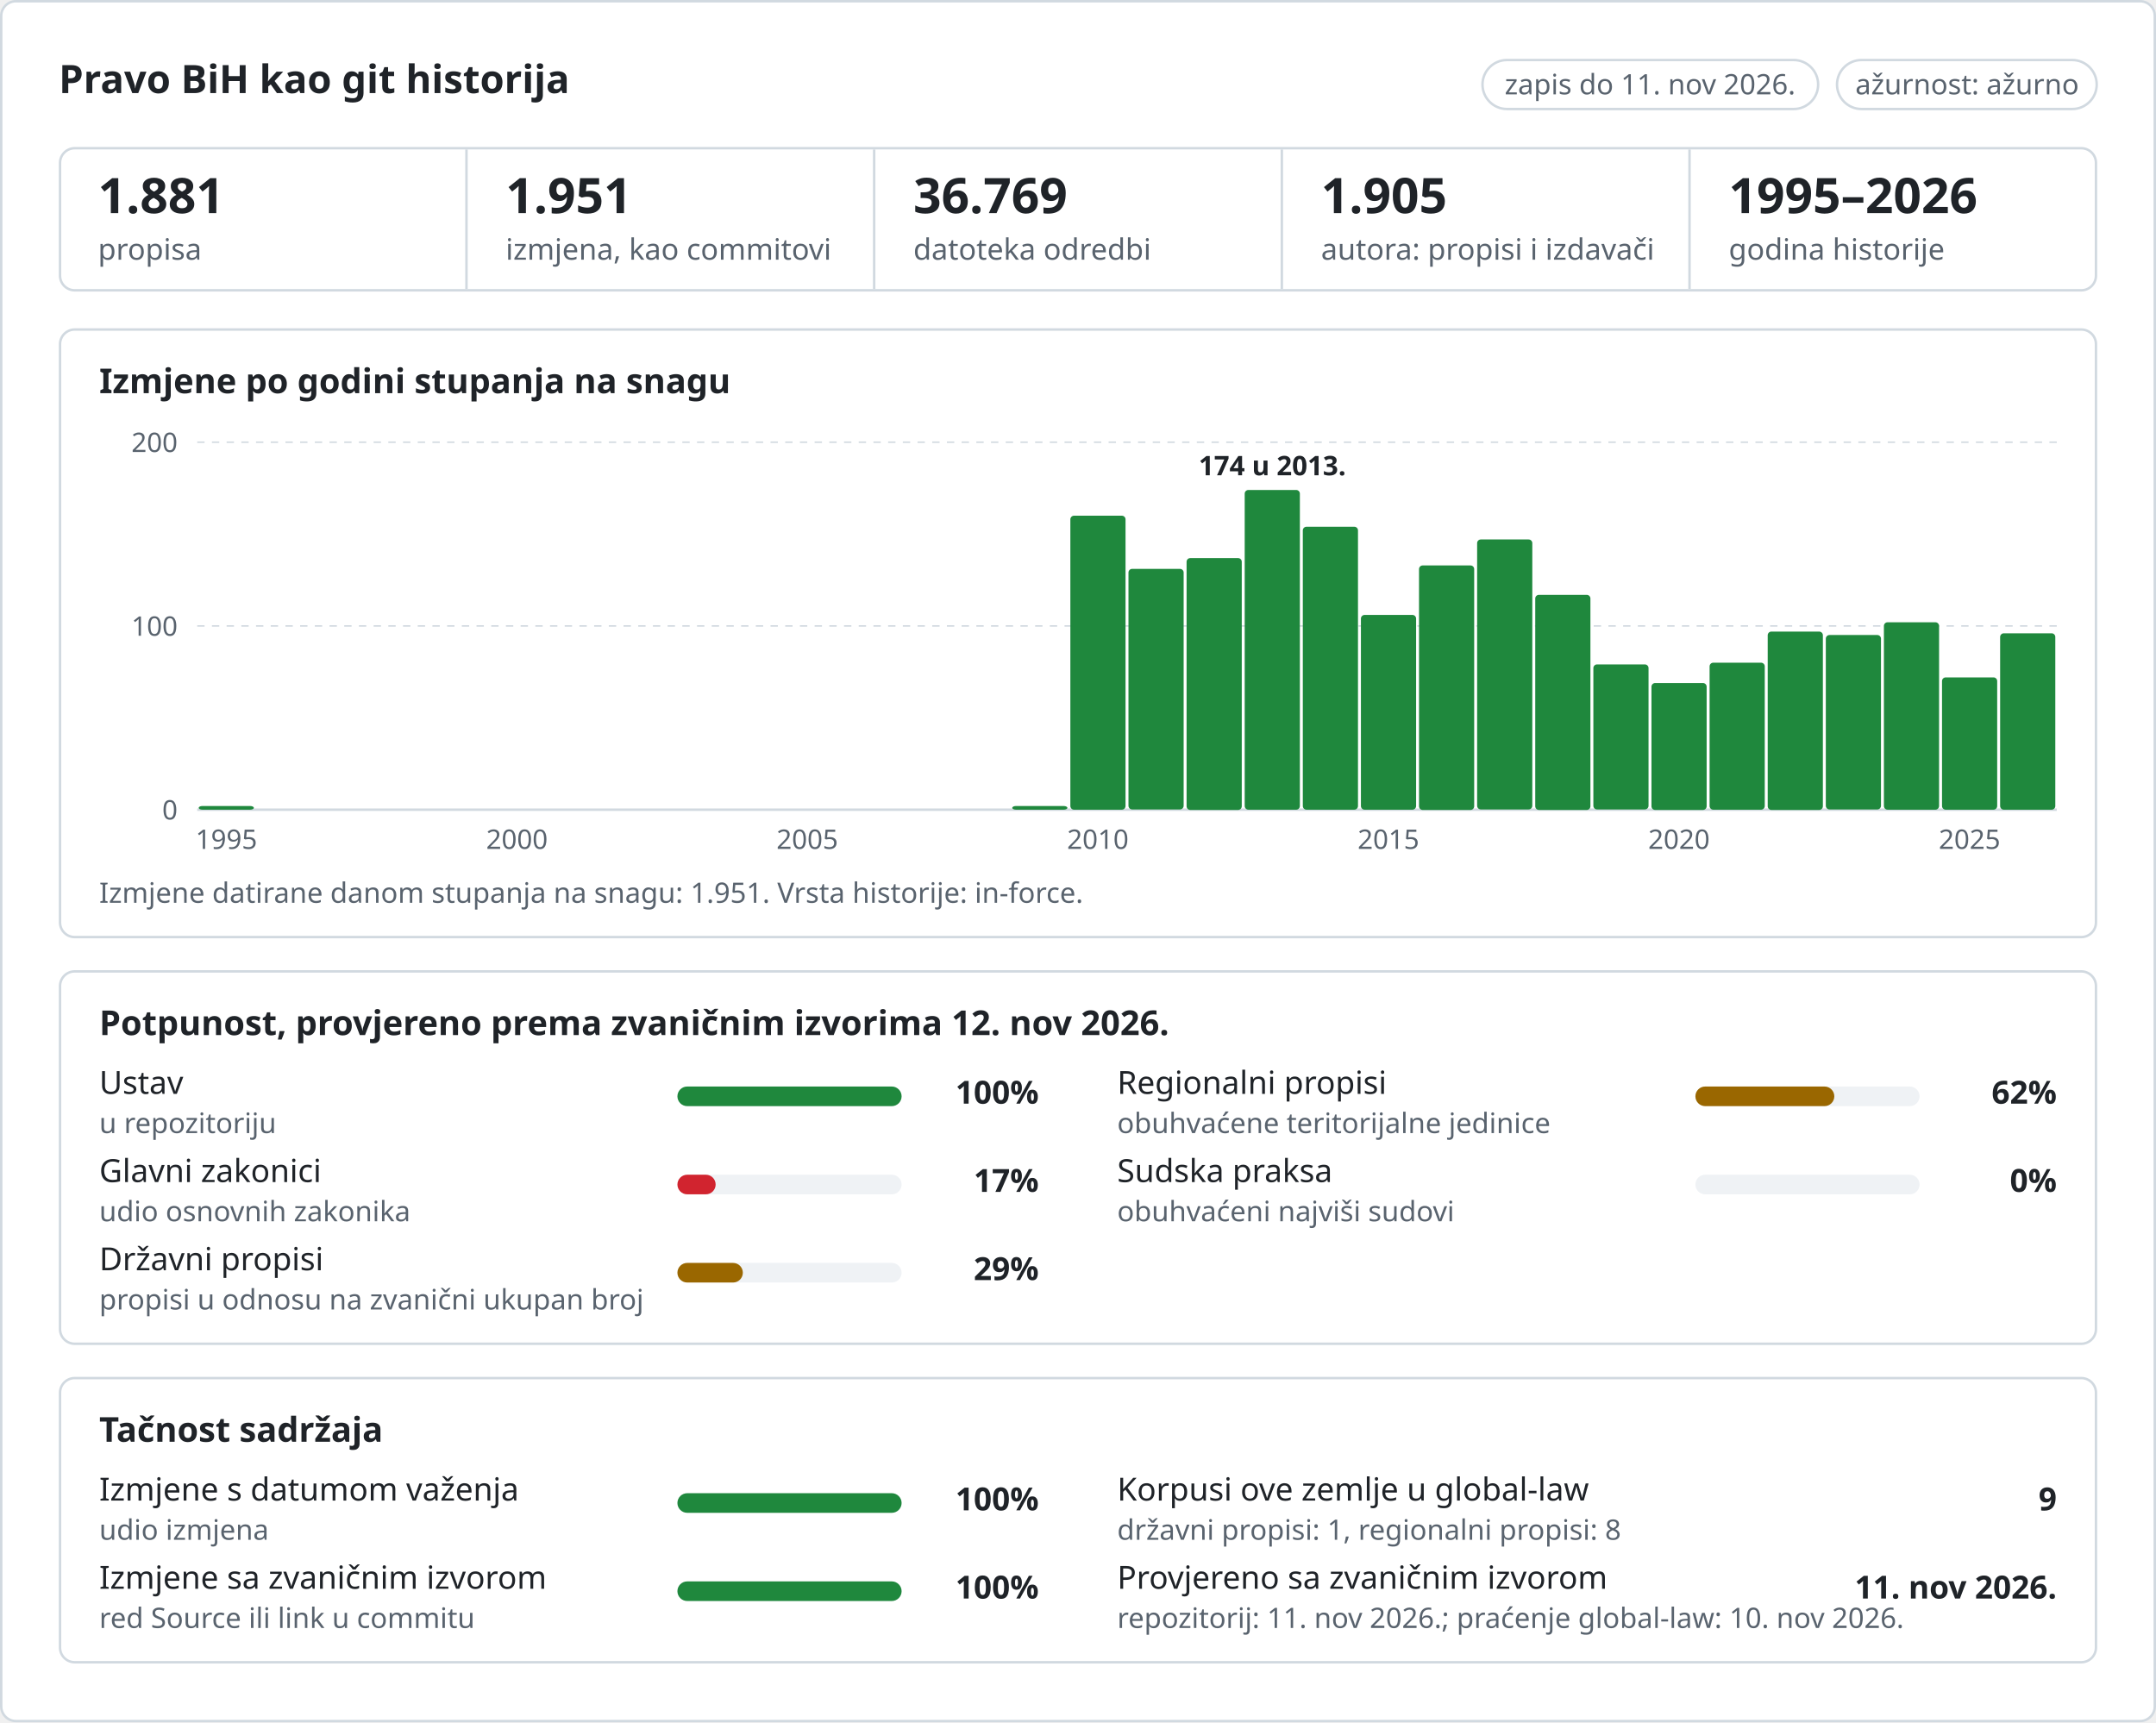
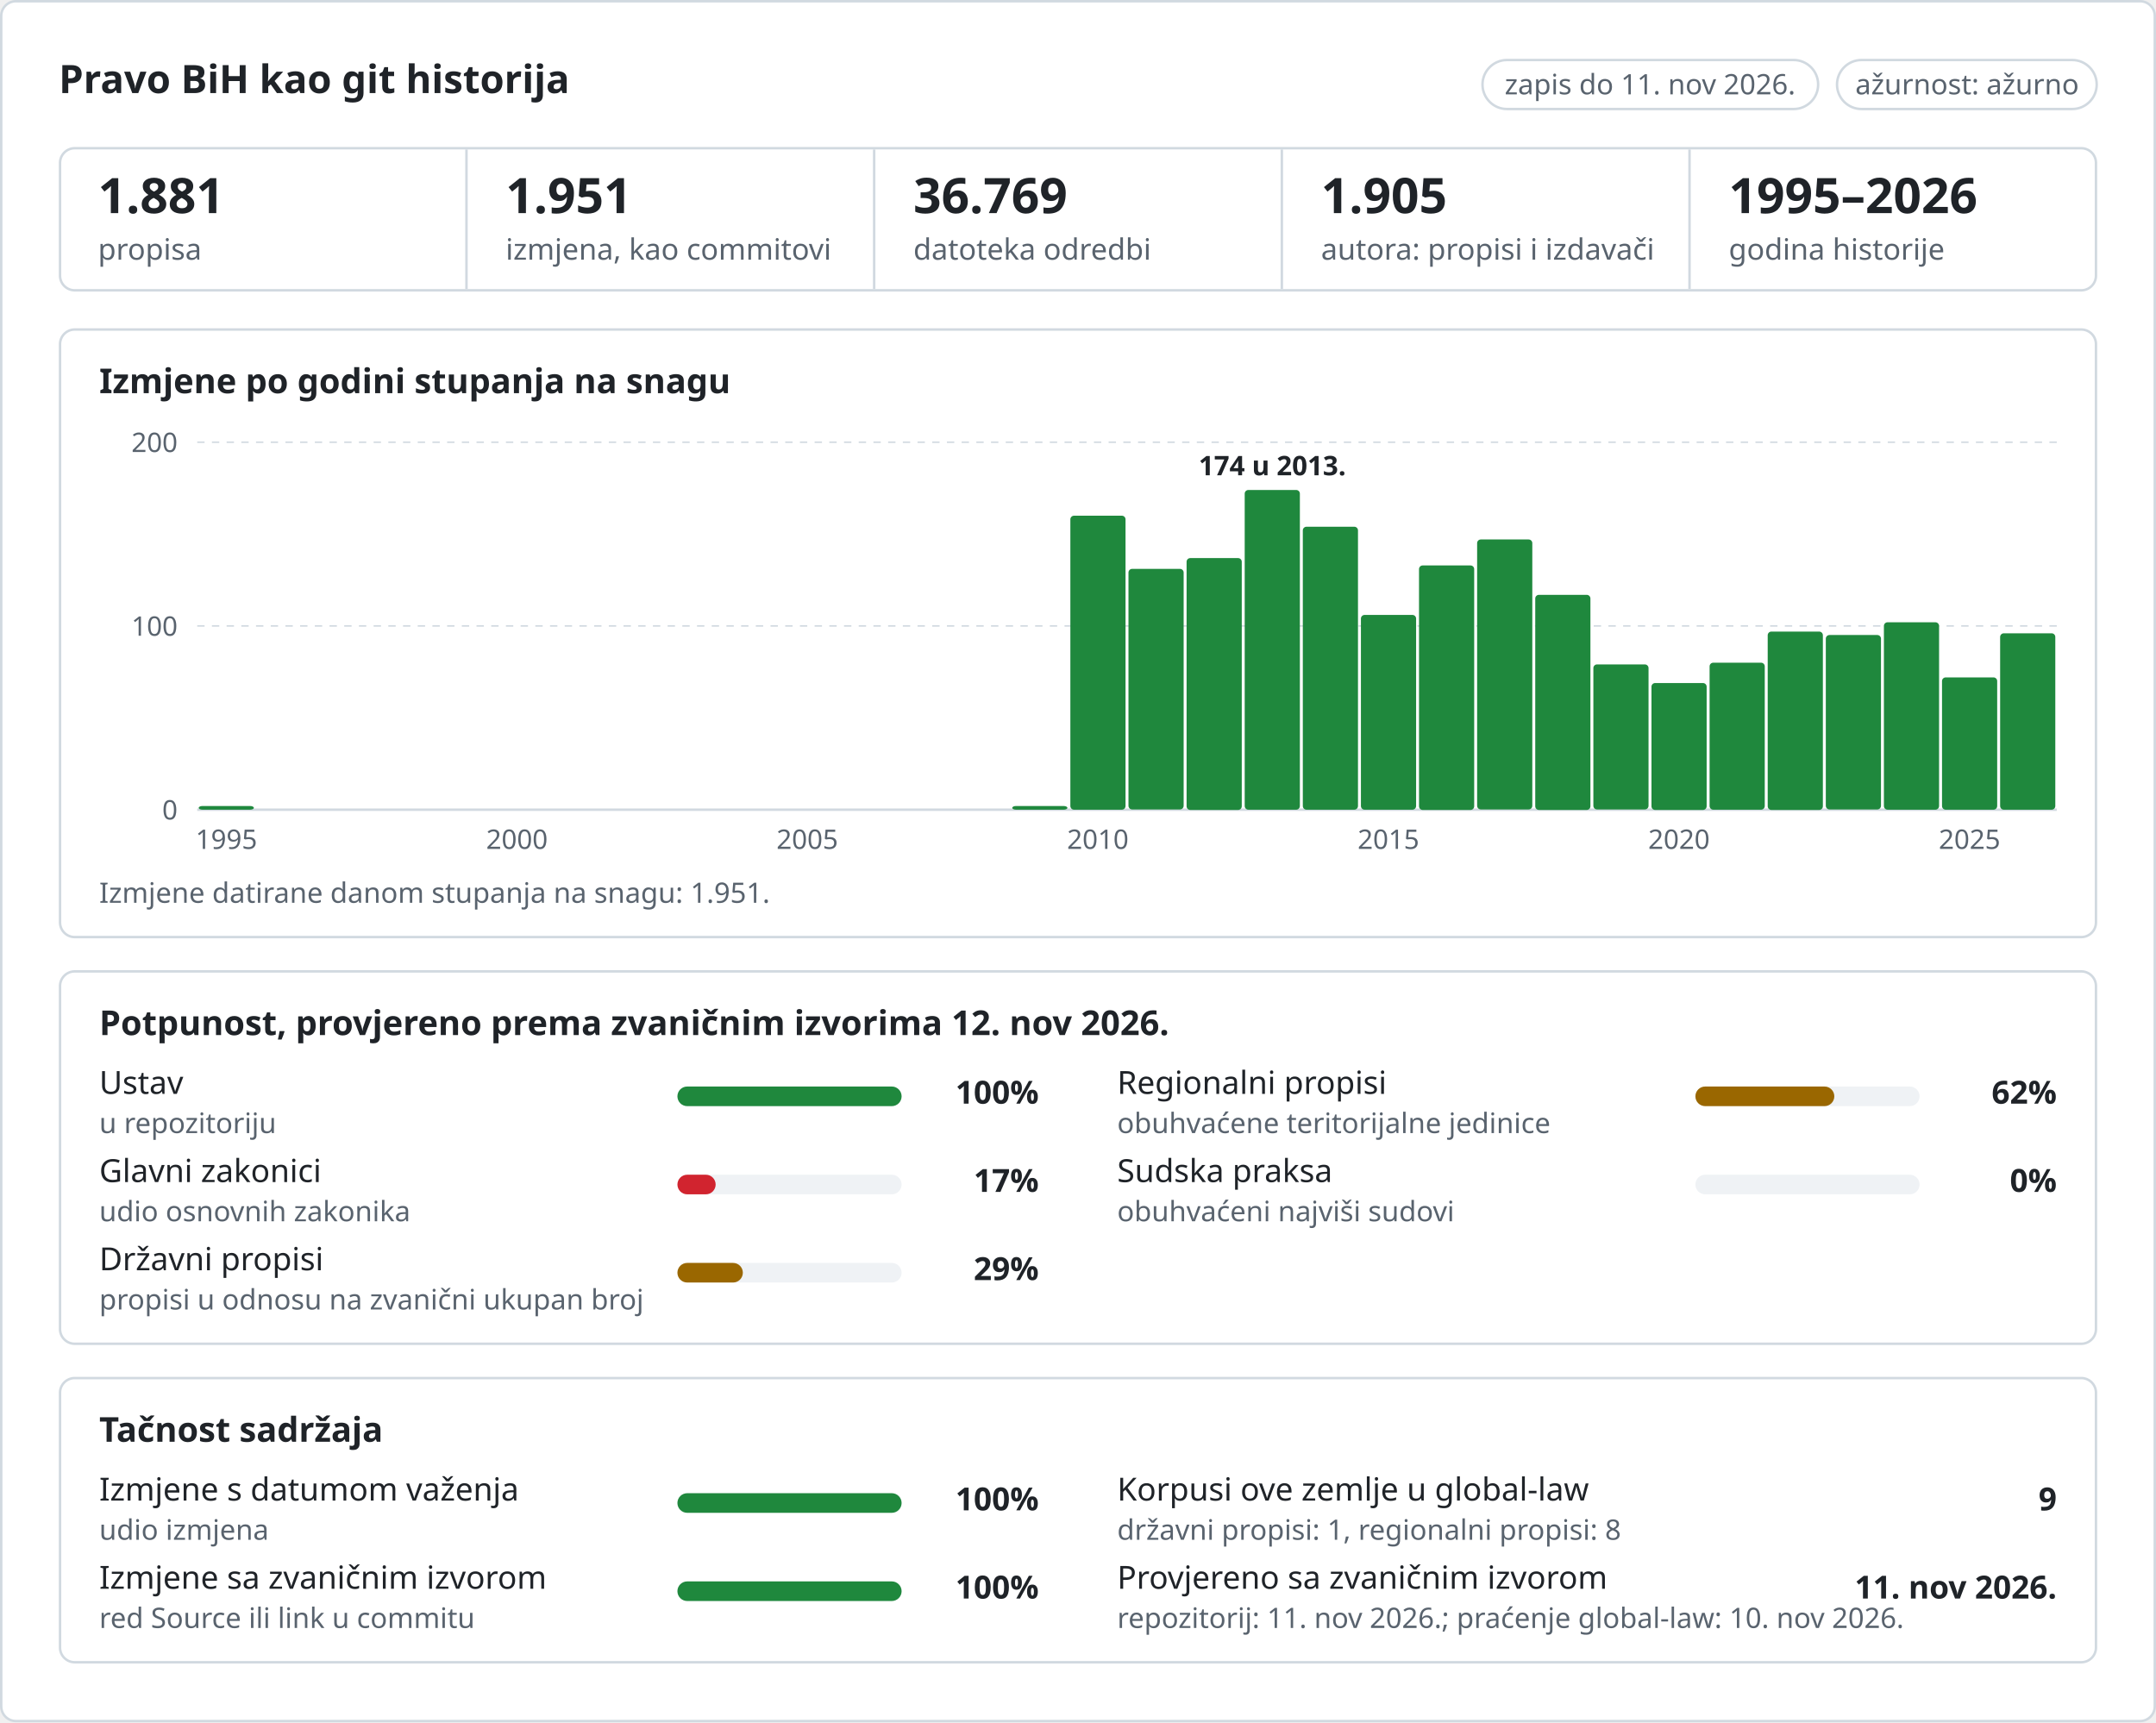
<svg xmlns="http://www.w3.org/2000/svg" width="880" height="703" viewBox="0 0 880 703" font-family="-apple-system,BlinkMacSystemFont,Segoe UI,Noto Sans,Helvetica,Arial,sans-serif">
  <rect x="0.5" y="0.5" width="879" height="702" rx="6" fill="#ffffff" stroke="#d1d9e0" />
  <text x="24" y="38" font-size="16" font-weight="600" fill="#1f2328">Pravo BiH kao git historija</text>
  <rect x="605.1" y="24.5" width="137" height="20" rx="10" fill="none" stroke="#d1d9e0" />
  <text x="673.5" y="38.5" font-size="11.5" font-weight="500" text-anchor="middle" fill="#59636e">zapis do 11. nov 2026.</text>
  <rect x="749.8" y="24.5" width="106" height="20" rx="10" fill="none" stroke="#d1d9e0" />
  <text x="802.9" y="38.5" font-size="11.5" font-weight="500" text-anchor="middle" fill="#59636e">ažurnost: ažurno</text>
  <rect x="24.5" y="60.5" width="831" height="58" rx="6" fill="#ffffff" stroke="#d1d9e0" />
  <text x="40.0" y="87" font-size="20" font-weight="600" fill="#1f2328">1.881</text>
  <text x="40.0" y="106" font-size="12" fill="#59636e">propisa</text>
  <line x1="190.4" y1="61" x2="190.4" y2="118" stroke="#d1d9e0" />
  <text x="206.4" y="87" font-size="20" font-weight="600" fill="#1f2328">1.951</text>
  <text x="206.4" y="106" font-size="12" fill="#59636e">izmjena, kao commitovi</text>
  <line x1="356.8" y1="61" x2="356.8" y2="118" stroke="#d1d9e0" />
  <text x="372.8" y="87" font-size="20" font-weight="600" fill="#1f2328">36.769</text>
  <text x="372.8" y="106" font-size="12" fill="#59636e">datoteka odredbi</text>
  <line x1="523.2" y1="61" x2="523.2" y2="118" stroke="#d1d9e0" />
  <text x="539.2" y="87" font-size="20" font-weight="600" fill="#1f2328">1.905</text>
  <text x="539.2" y="106" font-size="12" fill="#59636e">autora: propisi i izdavači</text>
  <line x1="689.6" y1="61" x2="689.6" y2="118" stroke="#d1d9e0" />
  <text x="705.6" y="87" font-size="20" font-weight="600" fill="#1f2328">1995–2026</text>
  <text x="705.6" y="106" font-size="12" fill="#59636e">godina historije</text>
  <rect x="24.5" y="134.5" width="831" height="248" rx="6" fill="#ffffff" stroke="#d1d9e0" />
  <text x="40.5" y="160.5" font-size="14" font-weight="600" fill="#1f2328">Izmjene po godini stupanja na snagu</text>
  <line x1="80.5" y1="330.5" x2="839.5" y2="330.5" stroke="#d1d9e0" stroke-width="1" />
  <text x="72.5" y="334.5" font-size="11" text-anchor="end" fill="#59636e">0</text>
  <line x1="80.5" y1="255.5" x2="839.5" y2="255.5" stroke="#d1d9e0" stroke-width="0.6" stroke-dasharray="3 3" />
  <text x="72.5" y="259.5" font-size="11" text-anchor="end" fill="#59636e">100</text>
  <line x1="80.5" y1="180.5" x2="839.5" y2="180.5" stroke="#d1d9e0" stroke-width="0.6" stroke-dasharray="3 3" />
  <text x="72.5" y="184.5" font-size="11" text-anchor="end" fill="#59636e">200</text>
  <rect x="81.10" y="329.0" width="22.52" height="1.5" rx="1.5" fill="#1f883d" />
  <text x="92.4" y="346.5" font-size="11" text-anchor="middle" fill="#59636e">1995</text>
  <text x="211.0" y="346.5" font-size="11" text-anchor="middle" fill="#59636e">2000</text>
  <text x="329.5" y="346.5" font-size="11" text-anchor="middle" fill="#59636e">2005</text>
  <rect x="413.16" y="329.0" width="22.52" height="1.5" rx="1.5" fill="#1f883d" />
  <rect x="436.88" y="210.5" width="22.52" height="120.0" rx="1.5" fill="#1f883d" />
  <text x="448.1" y="346.5" font-size="11" text-anchor="middle" fill="#59636e">2010</text>
  <rect x="460.60" y="232.2" width="22.52" height="98.2" rx="1.5" fill="#1f883d" />
  <rect x="484.32" y="227.8" width="22.52" height="102.8" rx="1.5" fill="#1f883d" />
  <rect x="508.04" y="200.0" width="22.52" height="130.5" rx="1.5" fill="#1f883d" />
  <text x="519.3" y="194.0" font-size="11" font-weight="600" text-anchor="middle" fill="#1f2328">174 u 2013.</text>
  <rect x="531.76" y="215.0" width="22.52" height="115.5" rx="1.5" fill="#1f883d" />
  <rect x="555.48" y="251.0" width="22.52" height="79.5" rx="1.5" fill="#1f883d" />
  <text x="566.7" y="346.5" font-size="11" text-anchor="middle" fill="#59636e">2015</text>
  <rect x="579.19" y="230.8" width="22.52" height="99.8" rx="1.5" fill="#1f883d" />
  <rect x="602.91" y="220.2" width="22.52" height="110.2" rx="1.5" fill="#1f883d" />
  <rect x="626.63" y="242.8" width="22.52" height="87.8" rx="1.5" fill="#1f883d" />
  <rect x="650.35" y="271.2" width="22.52" height="59.2" rx="1.5" fill="#1f883d" />
  <rect x="674.07" y="278.8" width="22.52" height="51.8" rx="1.5" fill="#1f883d" />
  <text x="685.3" y="346.5" font-size="11" text-anchor="middle" fill="#59636e">2020</text>
  <rect x="697.79" y="270.5" width="22.52" height="60.0" rx="1.5" fill="#1f883d" />
  <rect x="721.51" y="257.8" width="22.52" height="72.8" rx="1.5" fill="#1f883d" />
  <rect x="745.23" y="259.2" width="22.52" height="71.2" rx="1.5" fill="#1f883d" />
  <rect x="768.94" y="254.0" width="22.52" height="76.5" rx="1.5" fill="#1f883d" />
  <rect x="792.66" y="276.5" width="22.52" height="54.0" rx="1.5" fill="#1f883d" />
  <text x="803.9" y="346.5" font-size="11" text-anchor="middle" fill="#59636e">2025</text>
  <rect x="816.38" y="258.5" width="22.52" height="72.0" rx="1.5" fill="#1f883d" />
-   <text x="40.5" y="368.5" font-size="11.5" fill="#59636e">Izmjene datirane danom stupanja na snagu: 1.951. Vrsta historije: in-force.</text>
+   <text x="40.5" y="368.5" font-size="11.5" fill="#59636e">Izmjene datirane danom stupanja na snagu: 1.951.</text>
  <rect x="24.5" y="396.5" width="831" height="152" rx="6" fill="#ffffff" stroke="#d1d9e0" />
  <text x="40.5" y="422.5" font-size="14" font-weight="600" fill="#1f2328">Potpunost, provjereno prema zvaničnim izvorima 12. nov 2026.</text>
  <text x="40.5" y="446.5" font-size="13" fill="#1f2328">Ustav</text>
  <text x="40.5" y="462.5" font-size="11.5" fill="#59636e">u repozitoriju</text>
  <g>
    <rect x="276.5" y="443.5" width="91.5" height="8" rx="4" fill="#eff2f5" />
    <rect x="276.5" y="443.5" width="91.5" height="8" rx="4" fill="#1f883d" />
  </g>
  <text x="424.0" y="450.5" font-size="13" font-weight="600" text-anchor="end" fill="#1f2328">100%</text>
  <text x="40.5" y="482.5" font-size="13" fill="#1f2328">Glavni zakonici</text>
  <text x="40.5" y="498.5" font-size="11.5" fill="#59636e">udio osnovnih zakonika</text>
  <g>
    <rect x="276.5" y="479.5" width="91.5" height="8" rx="4" fill="#eff2f5" />
    <rect x="276.5" y="479.5" width="15.6" height="8" rx="4" fill="#d1242f" />
  </g>
  <text x="424.0" y="486.5" font-size="13" font-weight="600" text-anchor="end" fill="#1f2328">17%</text>
  <text x="40.5" y="518.5" font-size="13" fill="#1f2328">Državni propisi</text>
  <text x="40.5" y="534.5" font-size="11.5" fill="#59636e">propisi u odnosu na zvanični ukupan broj</text>
  <g>
    <rect x="276.5" y="515.5" width="91.5" height="8" rx="4" fill="#eff2f5" />
    <rect x="276.5" y="515.5" width="26.7" height="8" rx="4" fill="#9a6700" />
  </g>
  <text x="424.0" y="522.5" font-size="13" font-weight="600" text-anchor="end" fill="#1f2328">29%</text>
  <text x="456.0" y="446.5" font-size="13" fill="#1f2328">Regionalni propisi</text>
  <text x="456.0" y="462.5" font-size="11.5" fill="#59636e">obuhvaćene teritorijalne jedinice</text>
  <g>
    <rect x="692.0" y="443.5" width="91.5" height="8" rx="4" fill="#eff2f5" />
    <rect x="692.0" y="443.5" width="56.7" height="8" rx="4" fill="#9a6700" />
  </g>
  <text x="839.5" y="450.5" font-size="13" font-weight="600" text-anchor="end" fill="#1f2328">62%</text>
  <text x="456.0" y="482.5" font-size="13" fill="#1f2328">Sudska praksa</text>
  <text x="456.0" y="498.5" font-size="11.5" fill="#59636e">obuhvaćeni najviši sudovi</text>
  <g>
    <rect x="692.0" y="479.5" width="91.5" height="8" rx="4" fill="#eff2f5" />
  </g>
  <text x="839.5" y="486.5" font-size="13" font-weight="600" text-anchor="end" fill="#1f2328">0%</text>
  <rect x="24.5" y="562.5" width="831" height="116" rx="6" fill="#ffffff" stroke="#d1d9e0" />
  <text x="40.5" y="588.5" font-size="14" font-weight="600" fill="#1f2328">Tačnost sadržaja</text>
  <text x="40.5" y="612.5" font-size="13" fill="#1f2328">Izmjene s datumom važenja</text>
  <text x="40.5" y="628.5" font-size="11.5" fill="#59636e">udio izmjena</text>
  <g>
    <rect x="276.5" y="609.5" width="91.5" height="8" rx="4" fill="#eff2f5" />
    <rect x="276.5" y="609.5" width="91.5" height="8" rx="4" fill="#1f883d" />
  </g>
  <text x="424.0" y="616.5" font-size="13" font-weight="600" text-anchor="end" fill="#1f2328">100%</text>
  <text x="40.5" y="648.5" font-size="13" fill="#1f2328">Izmjene sa zvaničnim izvorom</text>
  <text x="40.5" y="664.5" font-size="11.5" fill="#59636e">red Source ili link u commitu</text>
  <g>
    <rect x="276.5" y="645.5" width="91.5" height="8" rx="4" fill="#eff2f5" />
    <rect x="276.5" y="645.5" width="91.5" height="8" rx="4" fill="#1f883d" />
  </g>
  <text x="424.0" y="652.5" font-size="13" font-weight="600" text-anchor="end" fill="#1f2328">100%</text>
  <text x="456.0" y="612.5" font-size="13" fill="#1f2328">Korpusi ove zemlje u global-law</text>
  <text x="456.0" y="628.5" font-size="11.5" fill="#59636e">državni propisi: 1, regionalni propisi: 8</text>
  <text x="839.5" y="616.5" font-size="13" font-weight="600" text-anchor="end" fill="#1f2328">9</text>
  <text x="456.0" y="648.5" font-size="13" fill="#1f2328">Provjereno sa zvaničnim izvorom</text>
  <text x="456.0" y="664.5" font-size="11.5" fill="#59636e">repozitorij: 11. nov 2026.; praćenje global-law: 10. nov 2026.</text>
  <text x="839.5" y="652.5" font-size="13" font-weight="600" text-anchor="end" fill="#1f2328">11. nov 2026.</text>
</svg>
